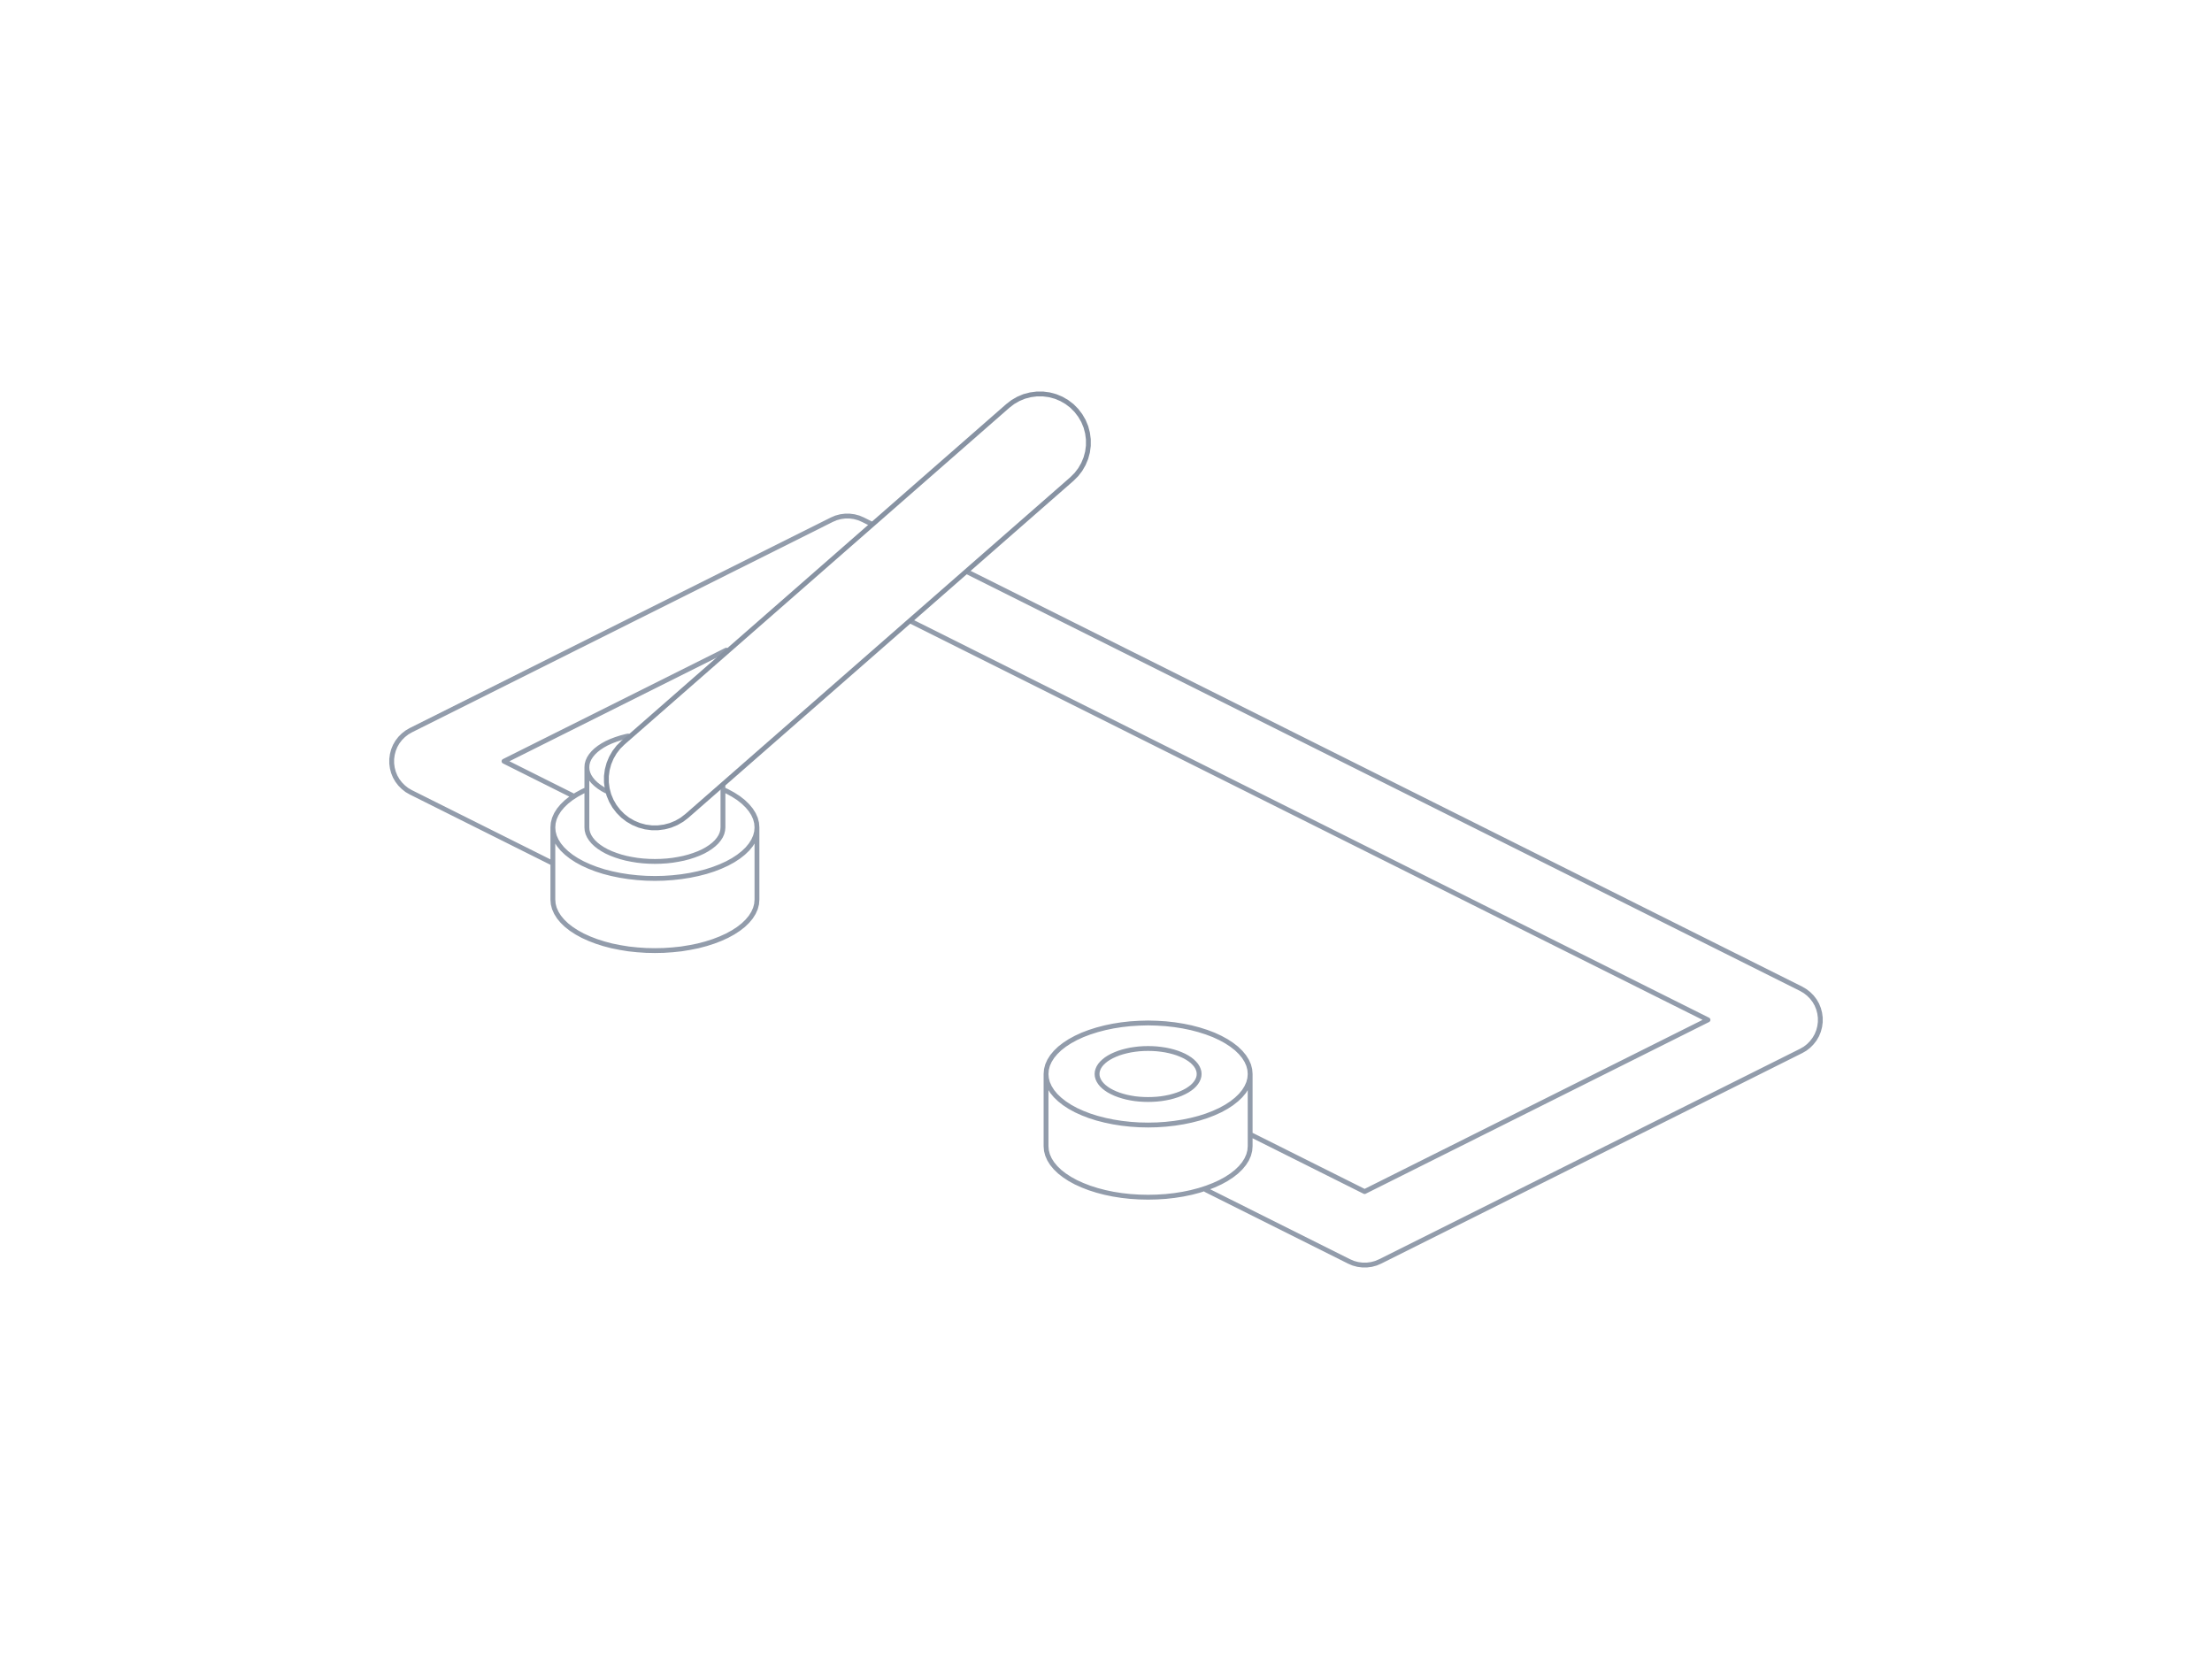
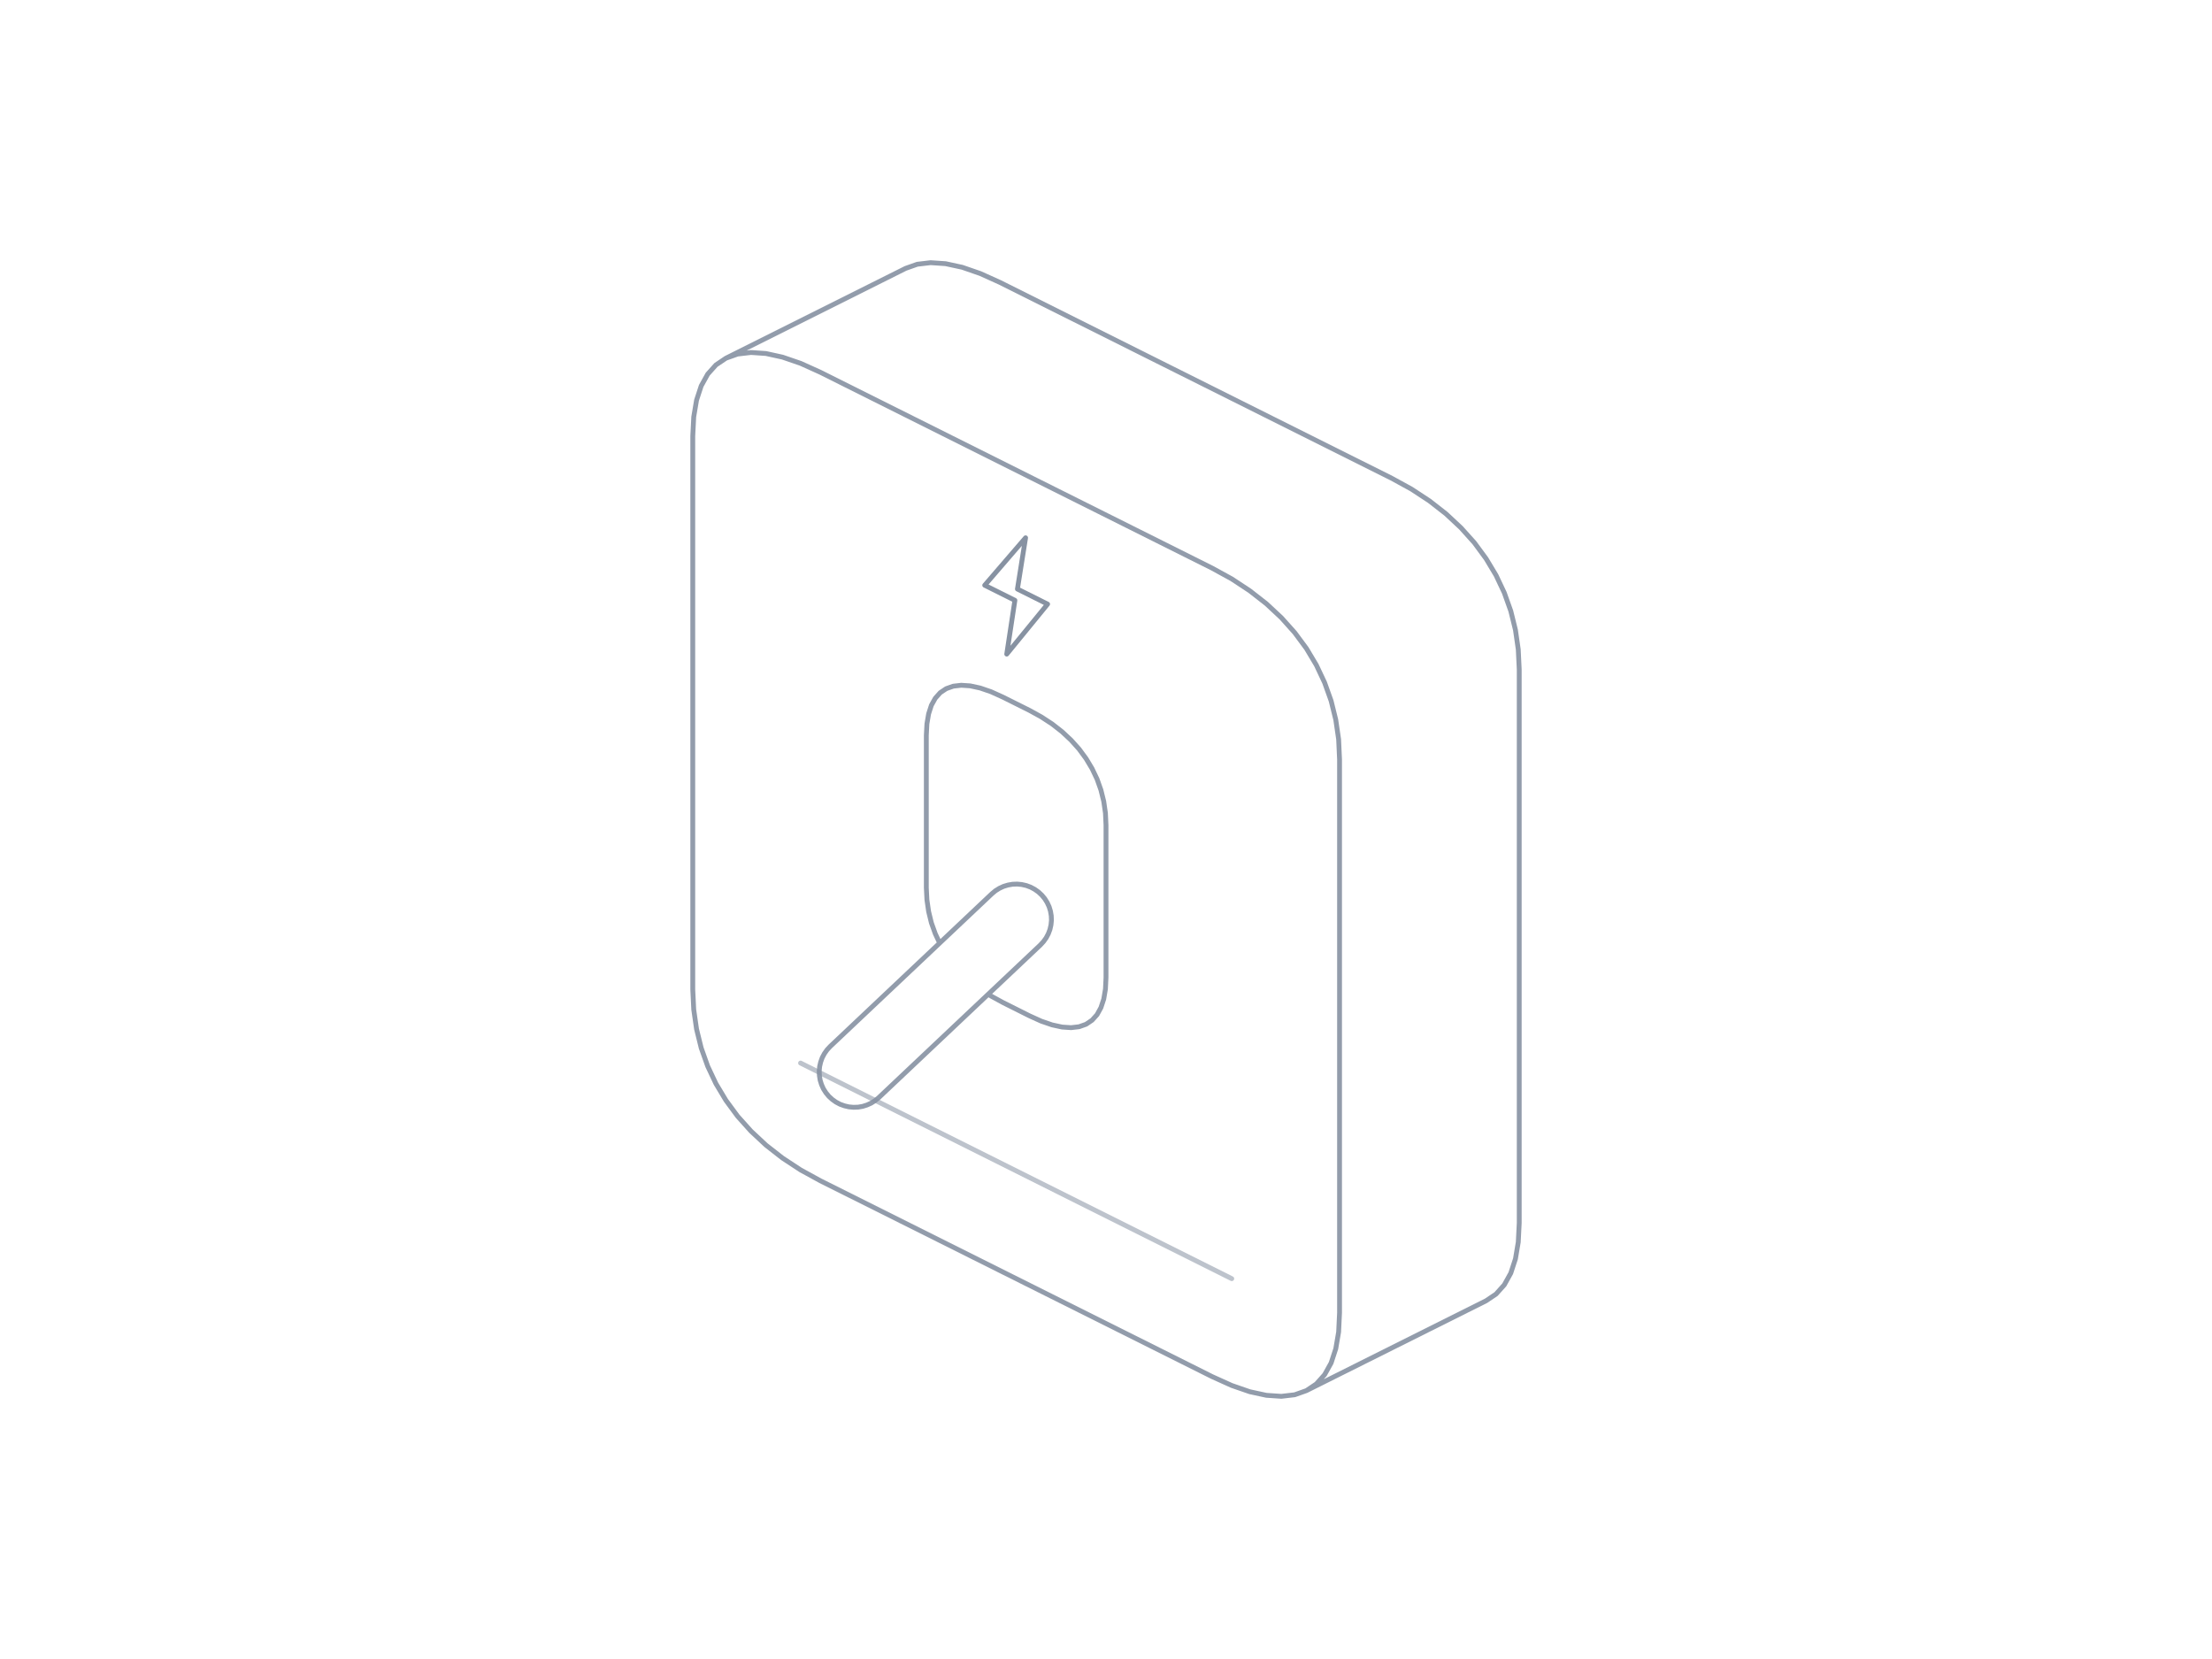
<svg xmlns="http://www.w3.org/2000/svg" viewBox="0 0 480 360" role="img" color="#8792a2" fill="none" stroke="currentColor" stroke-width="1.05" stroke-linecap="round" stroke-linejoin="round">
-   <path vector-effect="non-scaling-stroke" stroke-opacity=".9" d="M109.37,165.19 157.60,141.08 M197.78,134.88 370.63,221.31 296.12,258.57 271.63,246.32 M261.70,258.20 292.75,273.73 293.67,274.12 294.63,274.38 295.62,274.51 296.62,274.51 297.61,274.38 298.57,274.12 299.49,273.73 390.85,228.05 391.70,227.56 392.47,226.96 393.16,226.26 393.76,225.48 394.25,224.63 394.62,223.72 394.87,222.77 395.00,221.80 395.00,220.82 394.87,219.85 394.62,218.90 394.25,217.99 393.76,217.14 393.16,216.36 392.47,215.67 391.70,215.07 390.85,214.57 210.03,124.16 M188.97,113.63 187.25,112.77 186.33,112.38 185.37,112.12 184.38,111.99 183.38,111.99 182.39,112.12 181.43,112.38 180.51,112.77 89.15,158.45 88.30,158.95 87.53,159.55 86.84,160.24 86.24,161.02 85.75,161.87 85.38,162.78 85.13,163.73 85.00,164.70 85.00,165.68 85.13,166.65 85.38,167.60 85.75,168.51 86.24,169.36 86.84,170.14 87.53,170.83 88.30,171.44 89.15,171.93 119.62,187.16 M124.22,172.62 109.37,165.19 M127.00,171.47 126.45,171.72 125.15,172.43 123.97,173.19 122.93,174.01 122.04,174.87 121.30,175.76 120.72,176.68 120.30,177.62 120.05,178.58 119.97,179.55 119.97,195.21 120.05,196.17 120.30,197.13 120.72,198.07 121.30,199.00 122.04,199.89 122.93,200.75 123.97,201.56 125.15,202.33 126.45,203.04 127.88,203.69 129.41,204.28 131.04,204.80 132.75,205.25 134.54,205.61 136.38,205.91 138.27,206.11 140.18,206.24 142.11,206.28 144.04,206.24 145.96,206.11 147.85,205.91 149.69,205.61 151.48,205.25 153.19,204.80 154.82,204.28 156.35,203.69 157.78,203.04 159.08,202.33 160.26,201.56 161.30,200.75 162.19,199.89 162.93,199.00 163.51,198.07 163.93,197.13 164.18,196.17 164.26,195.21 164.26,179.55 164.18,178.58 163.93,177.62 163.51,176.68 162.93,175.76 162.19,174.87 161.30,174.01 160.26,173.19 159.08,172.43 157.78,171.72 157.23,171.47 M164.26,179.55 164.18,180.51 163.93,181.47 163.51,182.41 162.93,183.33 162.19,184.23 161.30,185.08 160.26,185.90 159.08,186.67 157.78,187.38 156.35,188.03 154.82,188.62 153.19,189.14 151.48,189.58 149.69,189.95 147.85,190.24 145.96,190.45 144.04,190.58 142.11,190.62 140.18,190.58 138.27,190.45 136.38,190.24 134.54,189.95 132.75,189.58 131.04,189.14 129.41,188.62 127.88,188.03 126.45,187.38 125.15,186.67 123.97,185.90 122.93,185.08 122.04,184.23 121.30,183.33 120.72,182.41 120.30,181.47 120.05,180.51 119.97,179.55 M249.14,221.98 247.21,222.03 245.29,222.15 243.40,222.36 241.56,222.65 239.78,223.02 238.06,223.47 236.43,223.99 234.90,224.57 233.47,225.23 232.17,225.94 230.99,226.71 229.95,227.52 229.06,228.38 228.32,229.27 227.74,230.19 227.32,231.13 227.07,232.09 226.99,233.06 226.99,248.72 227.07,249.68 227.32,250.64 227.74,251.59 228.32,252.51 229.06,253.40 229.95,254.26 230.99,255.07 232.17,255.84 233.47,256.55 234.90,257.20 236.43,257.79 238.06,258.31 239.78,258.76 241.56,259.13 243.40,259.42 245.29,259.63 247.21,259.75 249.14,259.79 251.07,259.75 252.98,259.63 254.87,259.42 256.71,259.13 258.50,258.76 260.21,258.31 261.84,257.79 263.37,257.20 264.80,256.55 266.10,255.84 267.28,255.07 268.32,254.26 269.21,253.40 269.95,252.51 270.53,251.59 270.95,250.64 271.20,249.68 271.28,248.72 271.28,233.06 271.20,232.09 270.95,231.13 270.53,230.19 269.95,229.27 269.21,228.38 268.32,227.52 267.28,226.71 266.10,225.94 264.80,225.23 263.37,224.57 261.84,223.99 260.21,223.47 258.50,223.02 256.71,222.65 254.87,222.36 252.98,222.15 251.07,222.03 249.14,221.98 M271.28,233.06 271.20,234.02 270.95,234.98 270.53,235.92 269.95,236.85 269.21,237.74 268.32,238.59 267.28,239.41 266.10,240.18 264.80,240.89 263.37,241.54 261.84,242.13 260.21,242.65 258.50,243.09 256.71,243.46 254.87,243.75 252.98,243.96 251.07,244.09 249.14,244.13 247.21,244.09 245.29,243.96 243.40,243.75 241.56,243.46 239.78,243.09 238.06,242.65 236.43,242.13 234.90,241.54 233.47,240.89 232.17,240.18 230.99,239.41 229.95,238.59 229.06,237.74 228.32,236.85 227.74,235.92 227.32,234.98 227.07,234.02 226.99,233.06 M136.29,159.72 135.87,159.80 134.73,160.10 133.65,160.45 132.62,160.84 131.67,161.27 130.80,161.75 130.02,162.26 129.33,162.80 128.73,163.38 128.24,163.97 127.85,164.58 127.57,165.21 127.40,165.85 127.35,166.50 127.35,179.55 127.40,180.19 127.57,180.83 127.85,181.46 128.24,182.07 128.73,182.67 129.33,183.24 130.02,183.78 130.80,184.29 131.67,184.77 132.62,185.20 133.65,185.59 134.73,185.94 135.87,186.24 137.06,186.48 138.29,186.68 139.55,186.82 140.83,186.90 142.11,186.93 143.40,186.90 144.68,186.82 145.94,186.68 147.16,186.48 148.35,186.24 149.50,185.94 150.58,185.59 151.61,185.20 152.56,184.77 153.43,184.29 154.21,183.78 154.90,183.24 155.50,182.67 155.99,182.07 156.38,181.46 156.66,180.83 156.82,180.19 156.88,179.55 156.88,170.67 M131.53,171.64 130.80,171.24 130.02,170.73 129.33,170.19 128.73,169.62 128.24,169.02 127.85,168.41 127.57,167.78 127.40,167.14 127.35,166.50 M256.97,236.97 256.25,237.30 255.49,237.59 254.67,237.85 253.82,238.08 252.92,238.26 252.00,238.41 251.06,238.51 250.10,238.57 249.14,238.59 248.17,238.57 247.21,238.51 246.27,238.41 245.35,238.26 244.46,238.08 243.60,237.85 242.78,237.59 242.02,237.30 241.31,236.97 240.65,236.62 240.06,236.23 239.55,235.83 239.10,235.40 238.73,234.95 238.44,234.49 238.23,234.02 238.10,233.54 238.06,233.06 238.10,232.57 238.23,232.10 238.44,231.62 238.73,231.16 239.10,230.72 239.55,230.29 240.06,229.88 240.65,229.50 241.31,229.14 242.02,228.82 242.78,228.52 243.60,228.26 244.46,228.04 245.35,227.85 246.27,227.71 247.21,227.60 248.17,227.54 249.14,227.52 250.10,227.54 251.06,227.60 252.00,227.71 252.92,227.85 253.82,228.04 254.67,228.26 255.49,228.52 256.25,228.82 256.97,229.14 257.62,229.50 258.21,229.88 258.73,230.29 259.17,230.72 259.54,231.16 259.83,231.62 260.04,232.10 260.17,232.57 260.21,233.06 260.17,233.54 260.04,234.02 259.83,234.49 259.54,234.95 259.17,235.40 258.73,235.83 258.21,236.23 257.62,236.62 256.97,236.97" />
-   <path vector-effect="non-scaling-stroke" stroke-opacity="1" d="M232.59,103.96 233.57,102.98 234.41,101.89 235.10,100.69 235.63,99.42 235.99,98.09 236.17,96.72 236.17,95.34 235.99,93.97 235.64,92.64 235.11,91.36 234.42,90.17 233.58,89.07 232.61,88.09 231.51,87.25 230.32,86.56 229.05,86.03 227.71,85.67 226.35,85.49 224.97,85.49 223.60,85.67 222.26,86.02 220.99,86.55 219.79,87.24 218.70,88.08 135.17,161.17 134.19,162.14 133.35,163.23 132.66,164.43 132.13,165.70 131.77,167.04 131.59,168.40 131.59,169.78 131.77,171.15 132.12,172.49 132.65,173.76 133.34,174.96 134.18,176.05 135.15,177.03 136.24,177.87 137.44,178.56 138.71,179.09 140.04,179.45 141.41,179.63 142.79,179.63 144.16,179.45 145.49,179.10 146.77,178.57 147.97,177.88 149.06,177.04 232.59,103.96" />
+   <path vector-effect="non-scaling-stroke" stroke-opacity=".55" d="M173.72,230.68 267.29,277.47" />
+   <path vector-effect="non-scaling-stroke" stroke-opacity=".9" d="M157.53,77.73 155.36,79.19 153.57,81.19 152.16,83.74 151.15,86.83 150.54,90.46 150.33,94.62 150.33,214.70 150.54,219.07 151.15,223.31 152.16,227.41 153.57,231.37 155.36,235.16 157.53,238.78 160.06,242.22 162.96,245.45 166.21,248.49 169.81,251.30 173.74,253.88 178.01,256.22 263.00,298.71 267.27,300.64 271.20,302.00 274.80,302.78 278.05,303.00 280.95,302.66 283.49,301.76 322.47,282.27 324.64,280.81 326.43,278.81 327.84,276.26 328.85,273.17 329.46,269.54 329.67,265.38 329.67,145.30 329.46,140.93 328.85,136.69 327.84,132.59 326.43,128.63 324.64,124.84 322.47,121.22 319.94,117.78 317.04,114.55 313.79,111.51 310.19,108.70 306.26,106.12 301.99,103.78 217.00,61.29 212.73,59.36 208.80,58.00 205.20,57.22 201.95,57.00 199.05,57.34 196.51,58.24 157.53,77.73 M263.00,298.71 267.27,300.64 271.20,302.00 274.80,302.78 278.05,303.00 280.95,302.66 283.49,301.76 285.65,300.31 287.44,298.30 288.85,295.76 289.86,292.67 290.48,289.04 290.68,284.87 290.68,164.80 290.48,160.43 289.86,156.18 288.85,152.08 287.44,148.13 285.65,144.33 283.49,140.71 280.95,137.28 278.05,134.04 274.80,131.01 271.20,128.20 267.27,125.61 263.00,123.27 178.01,80.78 173.74,78.85 169.81,77.50 166.21,76.71 162.96,76.49 160.06,76.83 157.53,77.73 155.36,79.19 153.57,81.19 152.16,83.74 151.15,86.83 150.54,90.46 150.33,94.62 150.33,214.70 150.54,219.07 151.15,223.31 152.16,227.41 153.57,231.37 155.36,235.16 157.53,238.78 160.06,242.22 162.96,245.45 166.21,248.49 169.81,251.30 173.74,253.88 178.01,256.22 263.00,298.71 M223.39,220.43 225.95,221.59 228.31,222.40 230.47,222.87 232.42,223.00 234.16,222.80 235.68,222.26 236.98,221.38 238.06,220.18 238.90,218.65 239.51,216.80 239.88,214.62 240.00,212.13 240.00,179.06 239.88,176.44 239.51,173.90 238.90,171.43 238.06,169.06 236.98,166.79 235.68,164.62 234.16,162.55 232.42,160.61 230.47,158.79 228.31,157.10 225.95,155.56 223.39,154.15 217.62,151.27 215.06,150.11 212.70,149.30 210.54,148.83 208.59,148.70 206.85,148.90 205.33,149.44 204.03,150.31 202.96,151.51 202.11,153.04 201.51,154.90 201.14,157.07 201.01,159.57 201.01,192.63 201.14,195.25 201.51,197.80 202.11,200.26 202.96,202.63 203.75,204.31 M214.75,215.94 215.06,216.14 217.62,217.54 223.39,220.43 M180.16,227.07 179.48,227.80 178.90,228.62 178.43,229.50 178.09,230.44 177.86,231.42 177.77,232.41 177.81,233.41 177.97,234.40 178.27,235.36 178.68,236.27 179.22,237.12 179.85,237.89 180.59,238.57 181.40,239.15 182.29,239.62 183.23,239.96 184.20,240.19 185.20,240.28 186.20,240.25 187.19,240.08 188.14,239.78 189.05,239.37 189.90,238.83 190.67,238.20 225.76,205.06 226.44,204.32 227.02,203.51 227.49,202.62 227.84,201.68 228.06,200.71 228.16,199.71 228.12,198.71 227.95,197.72 227.66,196.77 227.24,195.86 226.71,195.01 226.07,194.24 225.34,193.56 224.52,192.98 223.64,192.51 222.70,192.16 221.72,191.94 220.73,191.84 219.72,191.88 218.74,192.05 217.78,192.34 216.87,192.76 216.02,193.29 215.25,193.93 180.16,227.07" />
+   <path vector-effect="non-scaling-stroke" stroke-opacity="1" d="M222.55,116.70 213.68,127.00 220.23,130.27 218.46,141.94 227.33,131.09 220.78,127.82 222.55,116.70" />
</svg>
